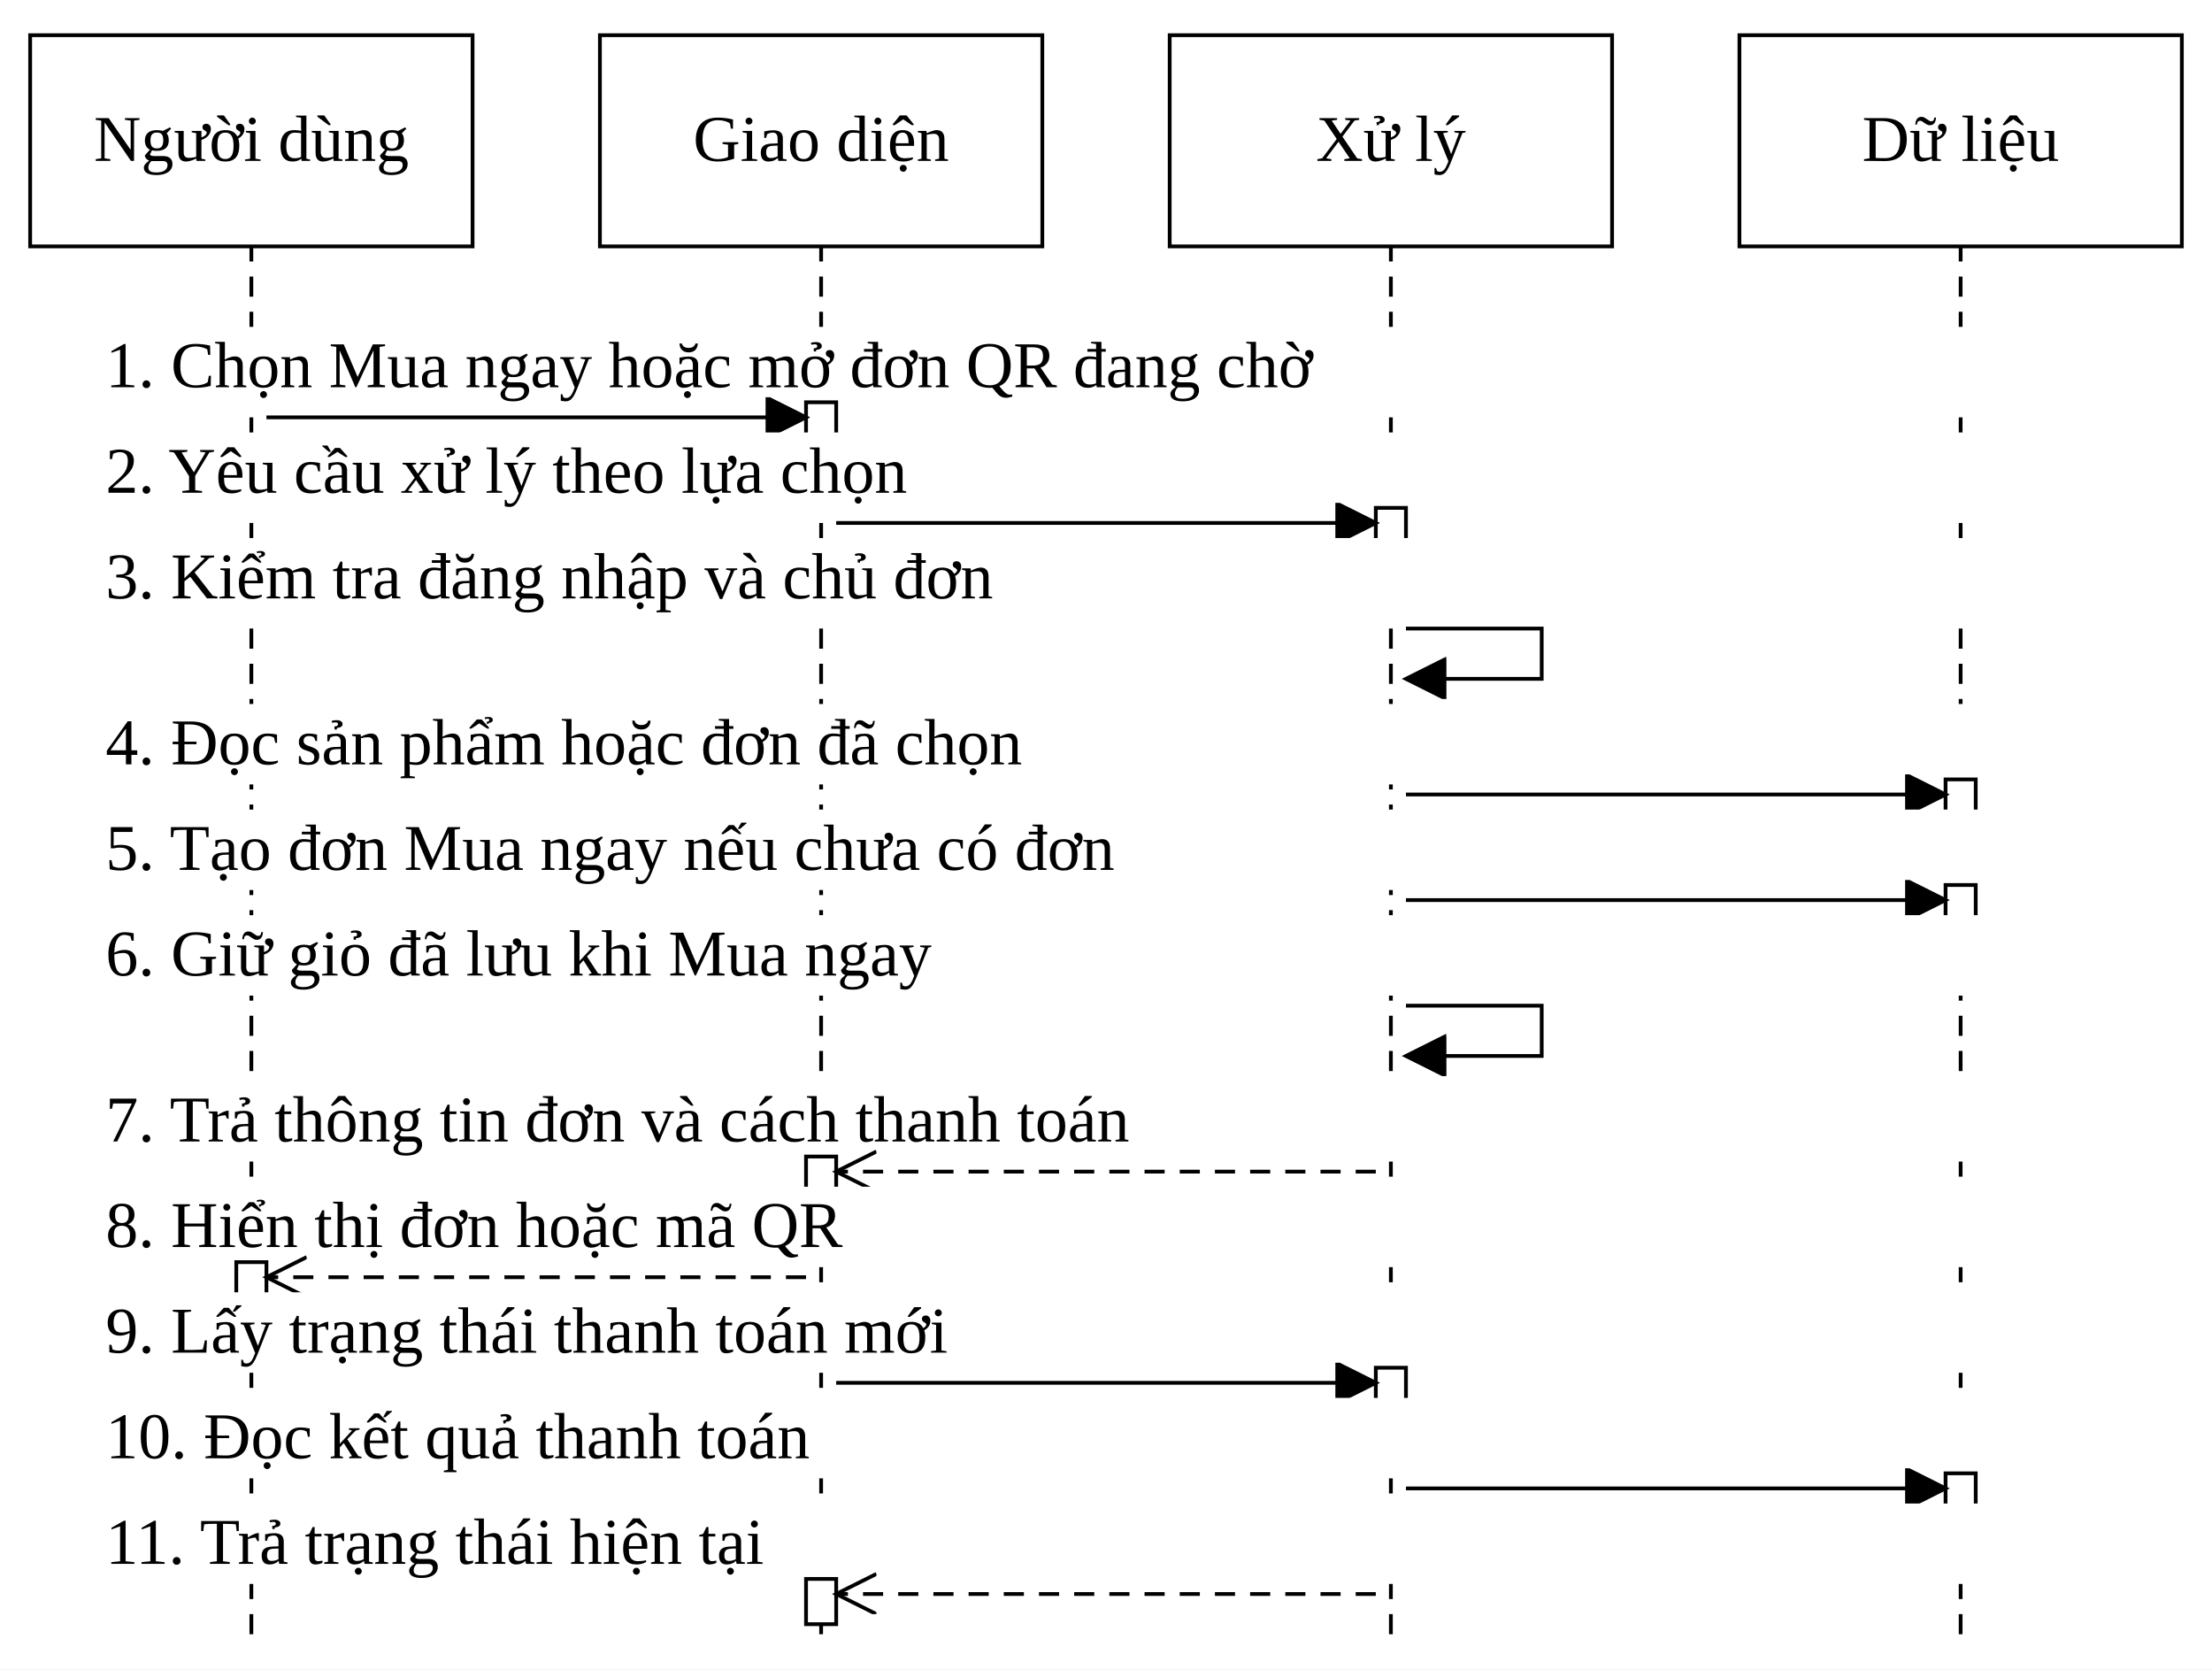
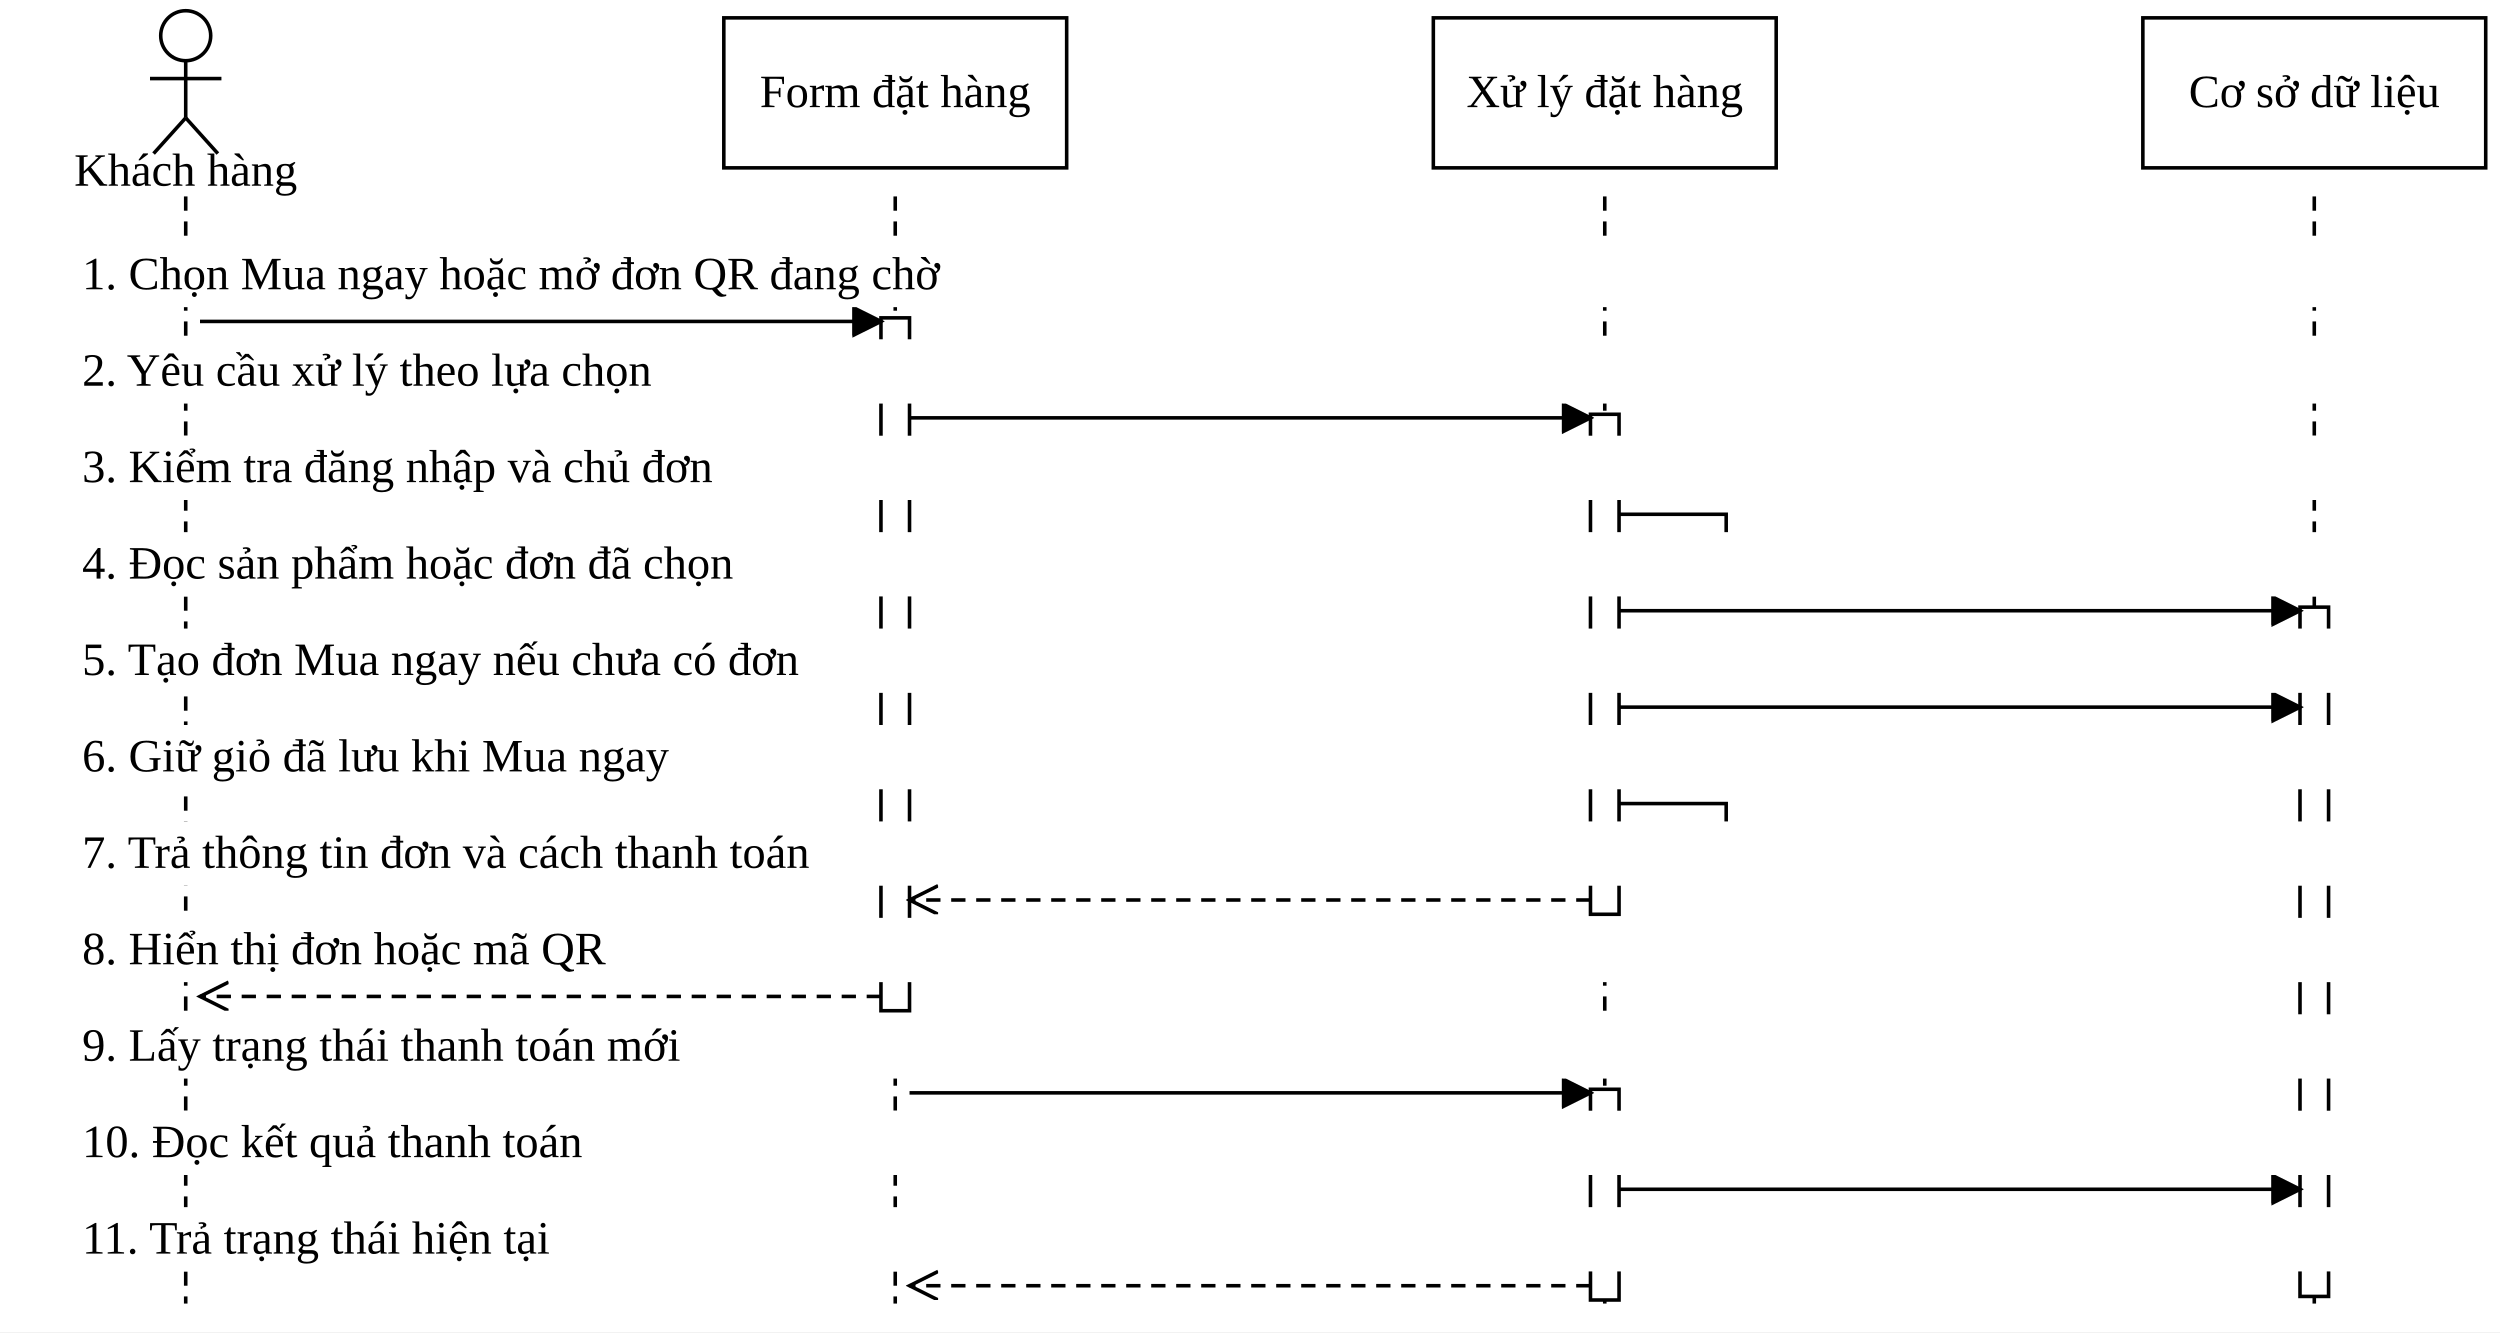
- <svg xmlns="http://www.w3.org/2000/svg" width="440" height="332" viewBox="0 0 440 332">
+ <svg xmlns="http://www.w3.org/2000/svg" width="700" height="373" viewBox="0 0 700 373">
  <rect width="100%" height="100%" fill="white" />
  <defs>
    <marker id="filled" viewBox="0 0 9 9" refX="8" refY="4" markerWidth="9" markerHeight="9" orient="auto" markerUnits="userSpaceOnUse">
-       <path d="M 0 0 L 8 4 L 0 8 Z" fill="black" stroke="black" stroke-width=".75" />
+       <path d="M 0 0 L 8 4 L 0 8 Z" fill="black" stroke="black" stroke-width="1.0" />
    </marker>
    <marker id="open" viewBox="0 0 9 9" refX="8" refY="4" markerWidth="9" markerHeight="9" orient="auto" markerUnits="userSpaceOnUse">
-       <path d="M 0 0 L 8 4 L 0 8" fill="none" stroke="black" stroke-width=".75" />
+       <path d="M 0 0 L 8 4 L 0 8" fill="none" stroke="black" stroke-width="1.0" />
    </marker>
    <marker id="triangle" viewBox="0 0 9 9" refX="8" refY="4" markerWidth="9" markerHeight="9" orient="auto" markerUnits="userSpaceOnUse">
-       <path d="M 0 0 L 8 4 L 0 8 Z" fill="white" stroke="black" stroke-width=".75" />
+       <path d="M 0 0 L 8 4 L 0 8 Z" fill="white" stroke="black" stroke-width="1.0" />
    </marker>
  </defs>
-   <polyline stroke="black" stroke-width=".75" fill="none" stroke-dasharray="4 3" points="50.0,48 50.0,326" />
-   <polyline stroke="black" stroke-width=".75" fill="none" stroke-dasharray="4 3" points="163.333,48 163.333,326" />
-   <polyline stroke="black" stroke-width=".75" fill="none" stroke-dasharray="4 3" points="276.667,48 276.667,326" />
-   <polyline stroke="black" stroke-width=".75" fill="none" stroke-dasharray="4 3" points="390.0,48 390.0,326" />
-   <rect x="16" y="65" width="408" height="16" fill="white" />
-   <text x="21" y="77.0" text-anchor="start" font-family="Times New Roman" font-size="13" font-weight="normal" font-style="normal" fill="black">
-     <tspan x="21" dy="0">1. Chọn Mua ngay hoặc mở đơn QR đang chờ</tspan>
+   <polyline stroke="black" stroke-width="1.0" fill="none" stroke-dasharray="4 3" points="52.0,55 52.0,365" />
+   <polyline stroke="black" stroke-width="1.0" fill="none" stroke-dasharray="4 3" points="250.667,55 250.667,365" />
+   <polyline stroke="black" stroke-width="1.0" fill="none" stroke-dasharray="4 3" points="449.333,55 449.333,365" />
+   <polyline stroke="black" stroke-width="1.0" fill="none" stroke-dasharray="4 3" points="648.0,55 648.0,365" />
+   <rect stroke="black" stroke-width="1.0" fill="white" x="445.333" y="116" width="8" height="140" />
+   <rect stroke="black" stroke-width="1.0" fill="white" x="246.667" y="89" width="8" height="194" />
+   <rect stroke="black" stroke-width="1.0" fill="white" x="445.333" y="305" width="8" height="59" />
+   <rect stroke="black" stroke-width="1.0" fill="white" x="644.0" y="170" width="8" height="193" />
+   <rect x="18" y="68" width="664" height="18" fill="white" />
+   <text x="23" y="81.0" text-anchor="start" font-family="Times New Roman" font-size="13" font-weight="normal" font-style="normal" fill="black">
+     <tspan x="23" dy="0">1. Chọn Mua ngay hoặc mở đơn QR đang chờ</tspan>
  </text>
-   <rect stroke="black" stroke-width=".75" fill="white" x="160.333" y="80" width="6" height="9" />
-   <polyline stroke="black" stroke-width=".75" fill="none" points="53.0,83 160.333,83" marker-end="url(#filled)" />
-   <rect x="16" y="86" width="408" height="16" fill="white" />
-   <text x="21" y="98.0" text-anchor="start" font-family="Times New Roman" font-size="13" font-weight="normal" font-style="normal" fill="black">
-     <tspan x="21" dy="0">2. Yêu cầu xử lý theo lựa chọn</tspan>
+   <polyline stroke="black" stroke-width="1.0" fill="none" points="56.0,90 246.667,90" marker-end="url(#filled)" />
+   <rect x="18" y="95" width="664" height="18" fill="white" />
+   <text x="23" y="108.0" text-anchor="start" font-family="Times New Roman" font-size="13" font-weight="normal" font-style="normal" fill="black">
+     <tspan x="23" dy="0">2. Yêu cầu xử lý theo lựa chọn</tspan>
  </text>
-   <rect stroke="black" stroke-width=".75" fill="white" x="273.667" y="101" width="6" height="9" />
-   <polyline stroke="black" stroke-width=".75" fill="none" points="166.333,104 273.667,104" marker-end="url(#filled)" />
-   <rect x="16" y="107" width="408" height="16" fill="white" />
-   <text x="21" y="119.0" text-anchor="start" font-family="Times New Roman" font-size="13" font-weight="normal" font-style="normal" fill="black">
-     <tspan x="21" dy="0">3. Kiểm tra đăng nhập và chủ đơn</tspan>
+   <polyline stroke="black" stroke-width="1.0" fill="none" points="254.667,117 445.333,117" marker-end="url(#filled)" />
+   <rect x="18" y="122" width="664" height="18" fill="white" />
+   <text x="23" y="135.0" text-anchor="start" font-family="Times New Roman" font-size="13" font-weight="normal" font-style="normal" fill="black">
+     <tspan x="23" dy="0">3. Kiểm tra đăng nhập và chủ đơn</tspan>
  </text>
-   <polyline stroke="black" stroke-width=".75" fill="none" points="279.667,125 306.667,125 306.667,135 279.667,135" marker-end="url(#filled)" />
-   <rect x="16" y="140" width="408" height="16" fill="white" />
-   <text x="21" y="152.0" text-anchor="start" font-family="Times New Roman" font-size="13" font-weight="normal" font-style="normal" fill="black">
-     <tspan x="21" dy="0">4. Đọc sản phẩm hoặc đơn đã chọn</tspan>
+   <polyline stroke="black" stroke-width="1.0" fill="none" points="453.333,144 483.333,144 483.333,156 454.333,156" marker-end="url(#filled)" />
+   <rect x="18" y="149" width="664" height="18" fill="white" />
+   <text x="23" y="162.0" text-anchor="start" font-family="Times New Roman" font-size="13" font-weight="normal" font-style="normal" fill="black">
+     <tspan x="23" dy="0">4. Đọc sản phẩm hoặc đơn đã chọn</tspan>
  </text>
-   <rect stroke="black" stroke-width=".75" fill="white" x="387.0" y="155" width="6" height="9" />
-   <polyline stroke="black" stroke-width=".75" fill="none" points="279.667,158 387.0,158" marker-end="url(#filled)" />
-   <rect x="16" y="161" width="408" height="16" fill="white" />
-   <text x="21" y="173.0" text-anchor="start" font-family="Times New Roman" font-size="13" font-weight="normal" font-style="normal" fill="black">
-     <tspan x="21" dy="0">5. Tạo đơn Mua ngay nếu chưa có đơn</tspan>
+   <polyline stroke="black" stroke-width="1.0" fill="none" points="453.333,171 644.0,171" marker-end="url(#filled)" />
+   <rect x="18" y="176" width="664" height="18" fill="white" />
+   <text x="23" y="189.0" text-anchor="start" font-family="Times New Roman" font-size="13" font-weight="normal" font-style="normal" fill="black">
+     <tspan x="23" dy="0">5. Tạo đơn Mua ngay nếu chưa có đơn</tspan>
  </text>
-   <rect stroke="black" stroke-width=".75" fill="white" x="387.0" y="176" width="6" height="9" />
-   <polyline stroke="black" stroke-width=".75" fill="none" points="279.667,179 387.0,179" marker-end="url(#filled)" />
-   <rect x="16" y="182" width="408" height="16" fill="white" />
-   <text x="21" y="194.0" text-anchor="start" font-family="Times New Roman" font-size="13" font-weight="normal" font-style="normal" fill="black">
-     <tspan x="21" dy="0">6. Giữ giỏ đã lưu khi Mua ngay</tspan>
+   <polyline stroke="black" stroke-width="1.0" fill="none" points="453.333,198 644.0,198" marker-end="url(#filled)" />
+   <rect x="18" y="203" width="664" height="18" fill="white" />
+   <text x="23" y="216.0" text-anchor="start" font-family="Times New Roman" font-size="13" font-weight="normal" font-style="normal" fill="black">
+     <tspan x="23" dy="0">6. Giữ giỏ đã lưu khi Mua ngay</tspan>
  </text>
-   <polyline stroke="black" stroke-width=".75" fill="none" points="279.667,200 306.667,200 306.667,210 279.667,210" marker-end="url(#filled)" />
-   <rect x="16" y="215" width="408" height="16" fill="white" />
-   <text x="21" y="227.0" text-anchor="start" font-family="Times New Roman" font-size="13" font-weight="normal" font-style="normal" fill="black">
-     <tspan x="21" dy="0">7. Trả thông tin đơn và cách thanh toán</tspan>
+   <polyline stroke="black" stroke-width="1.0" fill="none" points="453.333,225 483.333,225 483.333,237 454.333,237" marker-end="url(#filled)" />
+   <rect x="18" y="230" width="664" height="18" fill="white" />
+   <text x="23" y="243.0" text-anchor="start" font-family="Times New Roman" font-size="13" font-weight="normal" font-style="normal" fill="black">
+     <tspan x="23" dy="0">7. Trả thông tin đơn và cách thanh toán</tspan>
  </text>
-   <rect stroke="black" stroke-width=".75" fill="white" x="160.333" y="230" width="6" height="9" />
-   <polyline stroke="black" stroke-width=".75" fill="none" stroke-dasharray="4 3" points="273.667,233 166.333,233" marker-end="url(#open)" />
-   <rect x="16" y="236" width="408" height="16" fill="white" />
-   <text x="21" y="248.0" text-anchor="start" font-family="Times New Roman" font-size="13" font-weight="normal" font-style="normal" fill="black">
-     <tspan x="21" dy="0">8. Hiển thị đơn hoặc mã QR</tspan>
+   <polyline stroke="black" stroke-width="1.0" fill="none" stroke-dasharray="4 3" points="445.333,252 254.667,252" marker-end="url(#open)" />
+   <rect x="18" y="257" width="664" height="18" fill="white" />
+   <text x="23" y="270.0" text-anchor="start" font-family="Times New Roman" font-size="13" font-weight="normal" font-style="normal" fill="black">
+     <tspan x="23" dy="0">8. Hiển thị đơn hoặc mã QR</tspan>
  </text>
-   <rect stroke="black" stroke-width=".75" fill="white" x="47.0" y="251" width="6" height="9" />
-   <polyline stroke="black" stroke-width=".75" fill="none" stroke-dasharray="4 3" points="160.333,254 53.0,254" marker-end="url(#open)" />
-   <rect x="16" y="257" width="408" height="16" fill="white" />
-   <text x="21" y="269.0" text-anchor="start" font-family="Times New Roman" font-size="13" font-weight="normal" font-style="normal" fill="black">
-     <tspan x="21" dy="0">9. Lấy trạng thái thanh toán mới</tspan>
+   <polyline stroke="black" stroke-width="1.0" fill="none" stroke-dasharray="4 3" points="246.667,279 56.0,279" marker-end="url(#open)" />
+   <rect x="18" y="284" width="664" height="18" fill="white" />
+   <text x="23" y="297.0" text-anchor="start" font-family="Times New Roman" font-size="13" font-weight="normal" font-style="normal" fill="black">
+     <tspan x="23" dy="0">9. Lấy trạng thái thanh toán mới</tspan>
  </text>
-   <rect stroke="black" stroke-width=".75" fill="white" x="273.667" y="272" width="6" height="9" />
-   <polyline stroke="black" stroke-width=".75" fill="none" points="166.333,275 273.667,275" marker-end="url(#filled)" />
-   <rect x="16" y="278" width="408" height="16" fill="white" />
-   <text x="21" y="290.0" text-anchor="start" font-family="Times New Roman" font-size="13" font-weight="normal" font-style="normal" fill="black">
-     <tspan x="21" dy="0">10. Đọc kết quả thanh toán</tspan>
+   <polyline stroke="black" stroke-width="1.0" fill="none" points="254.667,306 445.333,306" marker-end="url(#filled)" />
+   <rect x="18" y="311" width="664" height="18" fill="white" />
+   <text x="23" y="324.0" text-anchor="start" font-family="Times New Roman" font-size="13" font-weight="normal" font-style="normal" fill="black">
+     <tspan x="23" dy="0">10. Đọc kết quả thanh toán</tspan>
  </text>
-   <rect stroke="black" stroke-width=".75" fill="white" x="387.0" y="293" width="6" height="9" />
-   <polyline stroke="black" stroke-width=".75" fill="none" points="279.667,296 387.0,296" marker-end="url(#filled)" />
-   <rect x="16" y="299" width="408" height="16" fill="white" />
-   <text x="21" y="311.0" text-anchor="start" font-family="Times New Roman" font-size="13" font-weight="normal" font-style="normal" fill="black">
-     <tspan x="21" dy="0">11. Trả trạng thái hiện tại</tspan>
+   <polyline stroke="black" stroke-width="1.0" fill="none" points="453.333,333 644.0,333" marker-end="url(#filled)" />
+   <rect x="18" y="338" width="664" height="18" fill="white" />
+   <text x="23" y="351.0" text-anchor="start" font-family="Times New Roman" font-size="13" font-weight="normal" font-style="normal" fill="black">
+     <tspan x="23" dy="0">11. Trả trạng thái hiện tại</tspan>
  </text>
-   <rect stroke="black" stroke-width=".75" fill="white" x="160.333" y="314" width="6" height="9" />
-   <polyline stroke="black" stroke-width=".75" fill="none" stroke-dasharray="4 3" points="273.667,317 166.333,317" marker-end="url(#open)" />
-   <rect stroke="black" stroke-width=".75" fill="white" x="6.0" y="7" width="88" height="42" />
-   <text x="50.0" y="32.0" text-anchor="middle" font-family="Times New Roman" font-size="13" font-weight="normal" font-style="normal" fill="black">
-     <tspan x="50.0" dy="0">Người dùng</tspan>
+   <polyline stroke="black" stroke-width="1.0" fill="none" stroke-dasharray="4 3" points="445.333,360 254.667,360" marker-end="url(#open)" />
+   <ellipse stroke="black" stroke-width="1.0" fill="white" cx="52.0" cy="10.0" rx="7.0" ry="7.0" />
+   <polyline stroke="black" stroke-width="1.0" fill="none" points="52.0,17 52.0,33" />
+   <polyline stroke="black" stroke-width="1.0" fill="none" points="42.0,22 62.0,22" />
+   <polyline stroke="black" stroke-width="1.0" fill="none" points="52.0,33 43.0,43" />
+   <polyline stroke="black" stroke-width="1.0" fill="none" points="52.0,33 61.0,43" />
+   <text x="52.0" y="52.0" text-anchor="middle" font-family="Times New Roman" font-size="13" font-weight="normal" font-style="normal" fill="black">
+     <tspan x="52.0" dy="0">Khách hàng</tspan>
  </text>
-   <rect stroke="black" stroke-width=".75" fill="white" x="119.333" y="7" width="88" height="42" />
-   <text x="163.333" y="32.0" text-anchor="middle" font-family="Times New Roman" font-size="13" font-weight="normal" font-style="normal" fill="black">
-     <tspan x="163.333" dy="0">Giao diện</tspan>
+   <rect stroke="black" stroke-width="1.0" fill="white" x="202.667" y="5" width="96" height="42" />
+   <text x="250.667" y="30.0" text-anchor="middle" font-family="Times New Roman" font-size="13" font-weight="normal" font-style="normal" fill="black">
+     <tspan x="250.667" dy="0">Form đặt hàng</tspan>
  </text>
-   <rect stroke="black" stroke-width=".75" fill="white" x="232.667" y="7" width="88" height="42" />
-   <text x="276.667" y="32.0" text-anchor="middle" font-family="Times New Roman" font-size="13" font-weight="normal" font-style="normal" fill="black">
-     <tspan x="276.667" dy="0">Xử lý</tspan>
+   <rect stroke="black" stroke-width="1.0" fill="white" x="401.333" y="5" width="96" height="42" />
+   <text x="449.333" y="30.0" text-anchor="middle" font-family="Times New Roman" font-size="13" font-weight="normal" font-style="normal" fill="black">
+     <tspan x="449.333" dy="0">Xử lý đặt hàng</tspan>
  </text>
-   <rect stroke="black" stroke-width=".75" fill="white" x="346.0" y="7" width="88" height="42" />
-   <text x="390.0" y="32.0" text-anchor="middle" font-family="Times New Roman" font-size="13" font-weight="normal" font-style="normal" fill="black">
-     <tspan x="390.0" dy="0">Dữ liệu</tspan>
+   <rect stroke="black" stroke-width="1.0" fill="white" x="600.0" y="5" width="96" height="42" />
+   <text x="648.0" y="30.0" text-anchor="middle" font-family="Times New Roman" font-size="13" font-weight="normal" font-style="normal" fill="black">
+     <tspan x="648.0" dy="0">Cơ sở dữ liệu</tspan>
  </text>
</svg>
